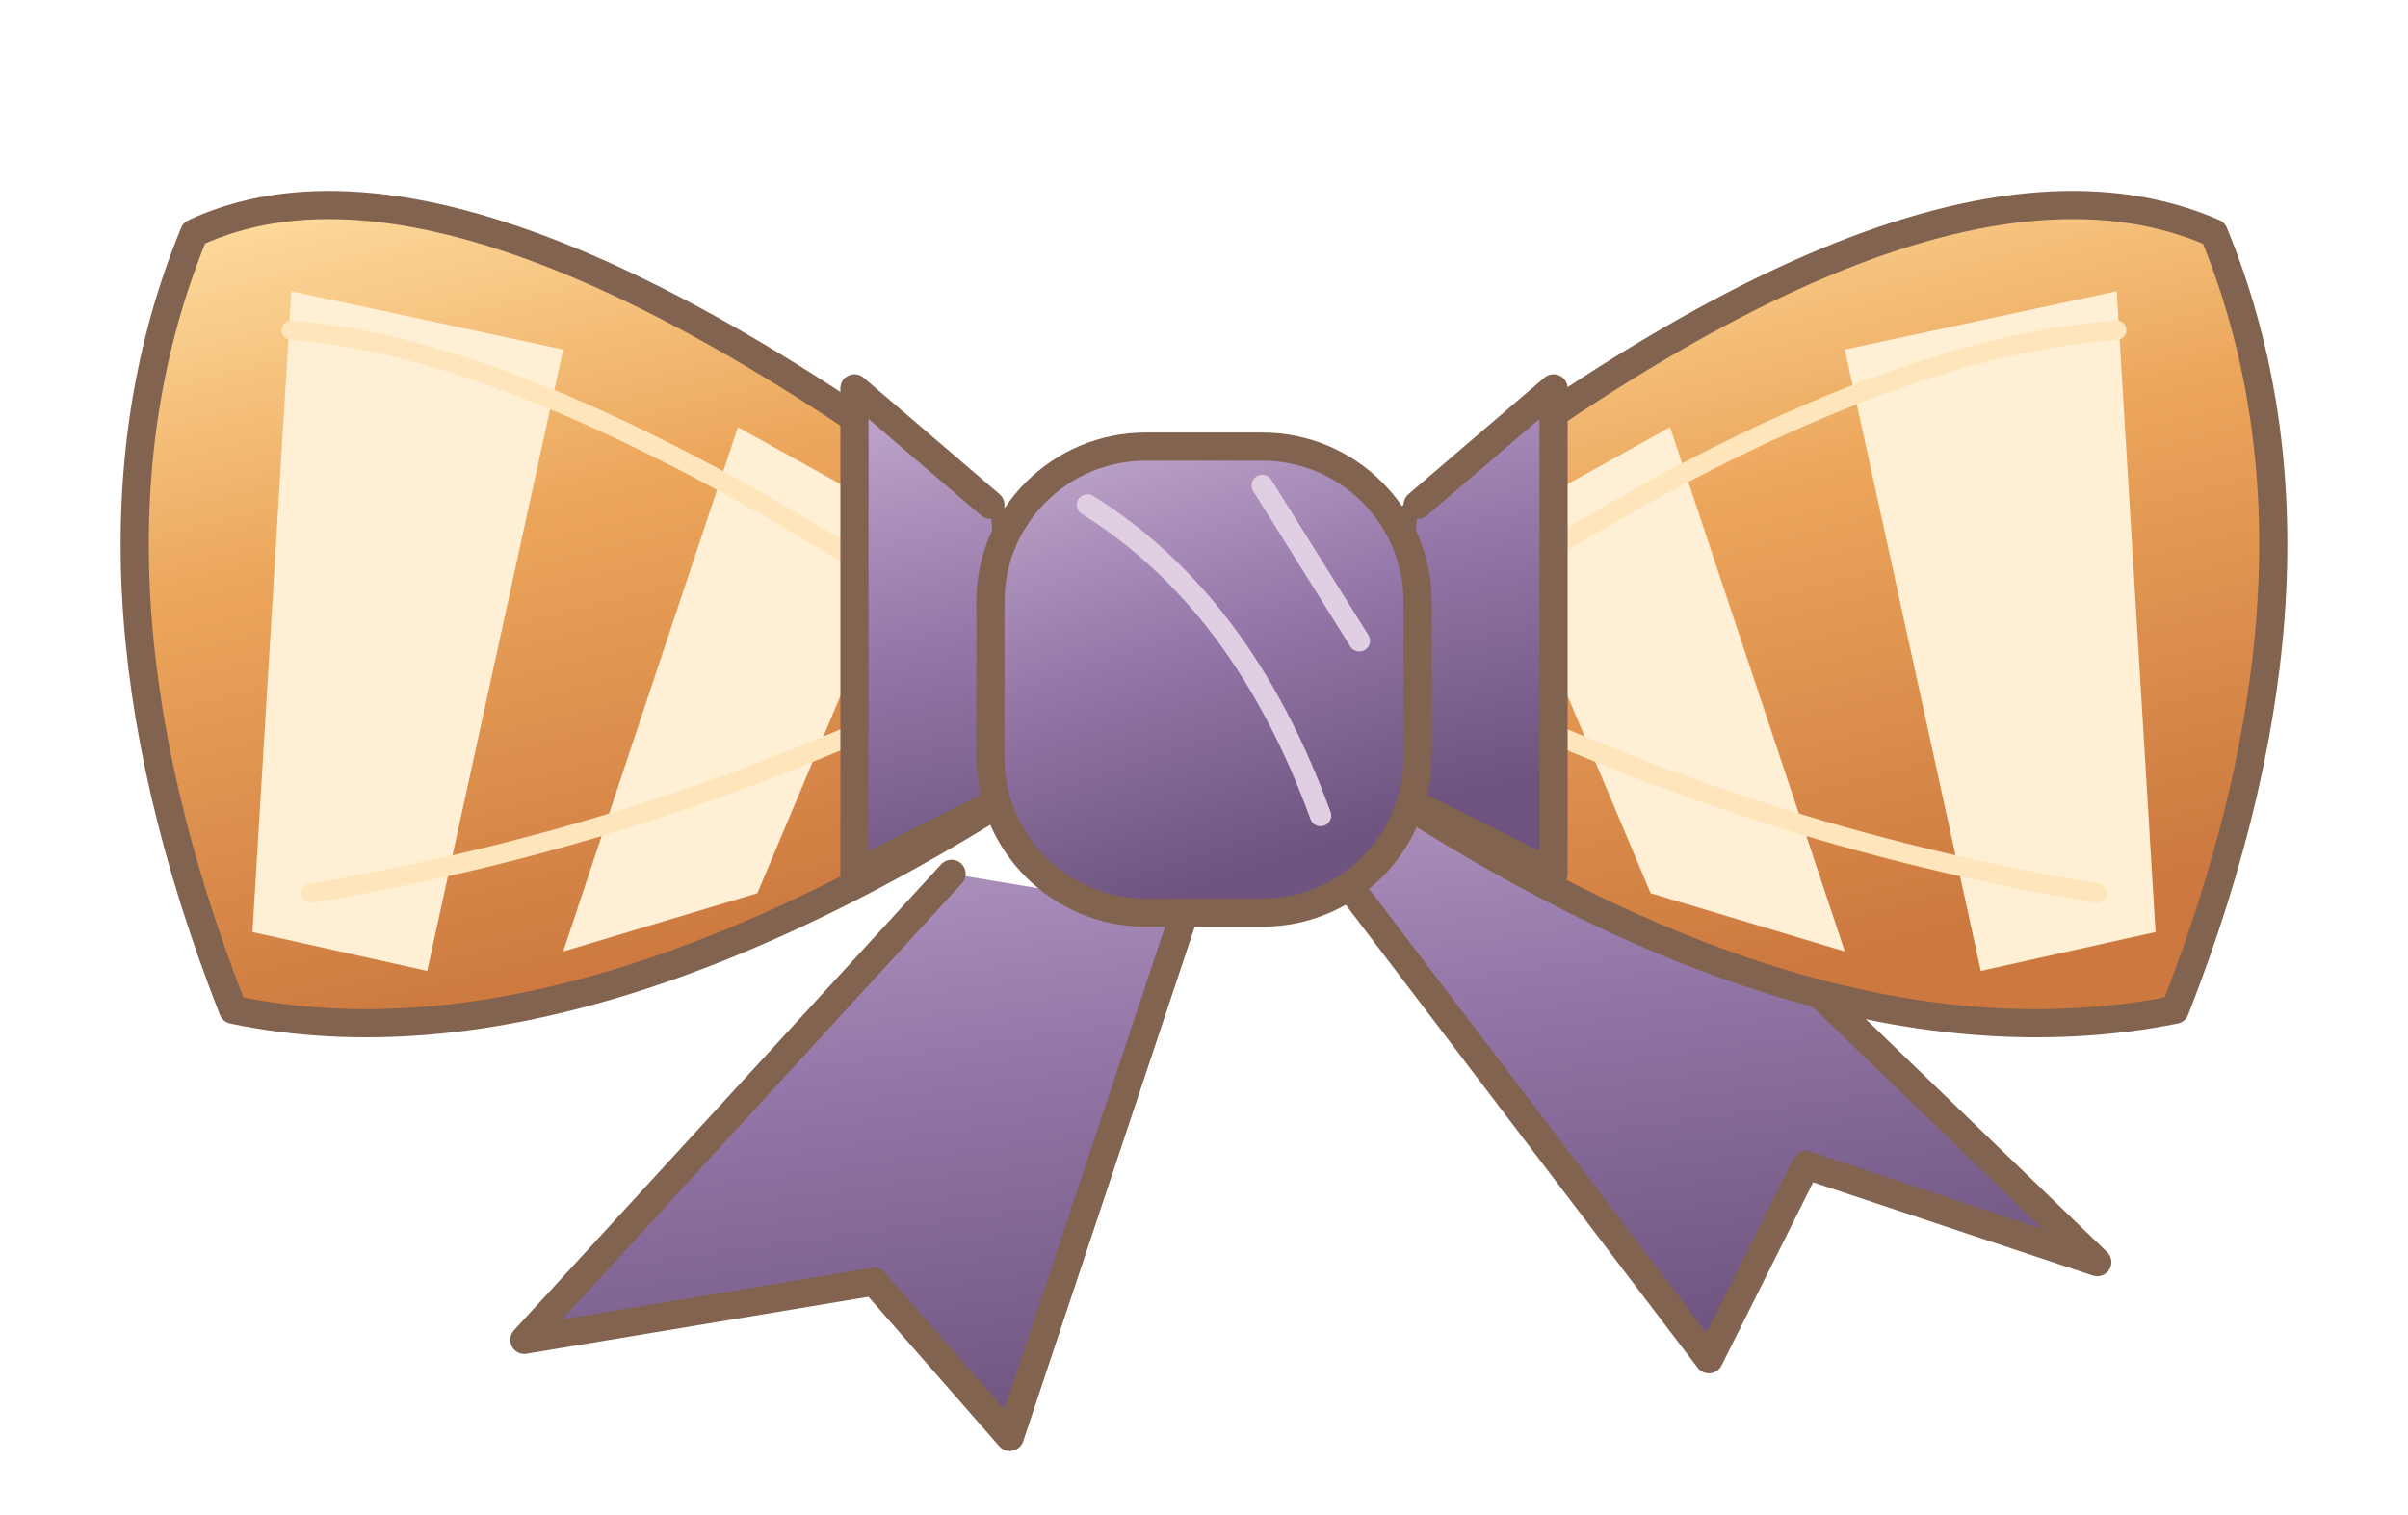
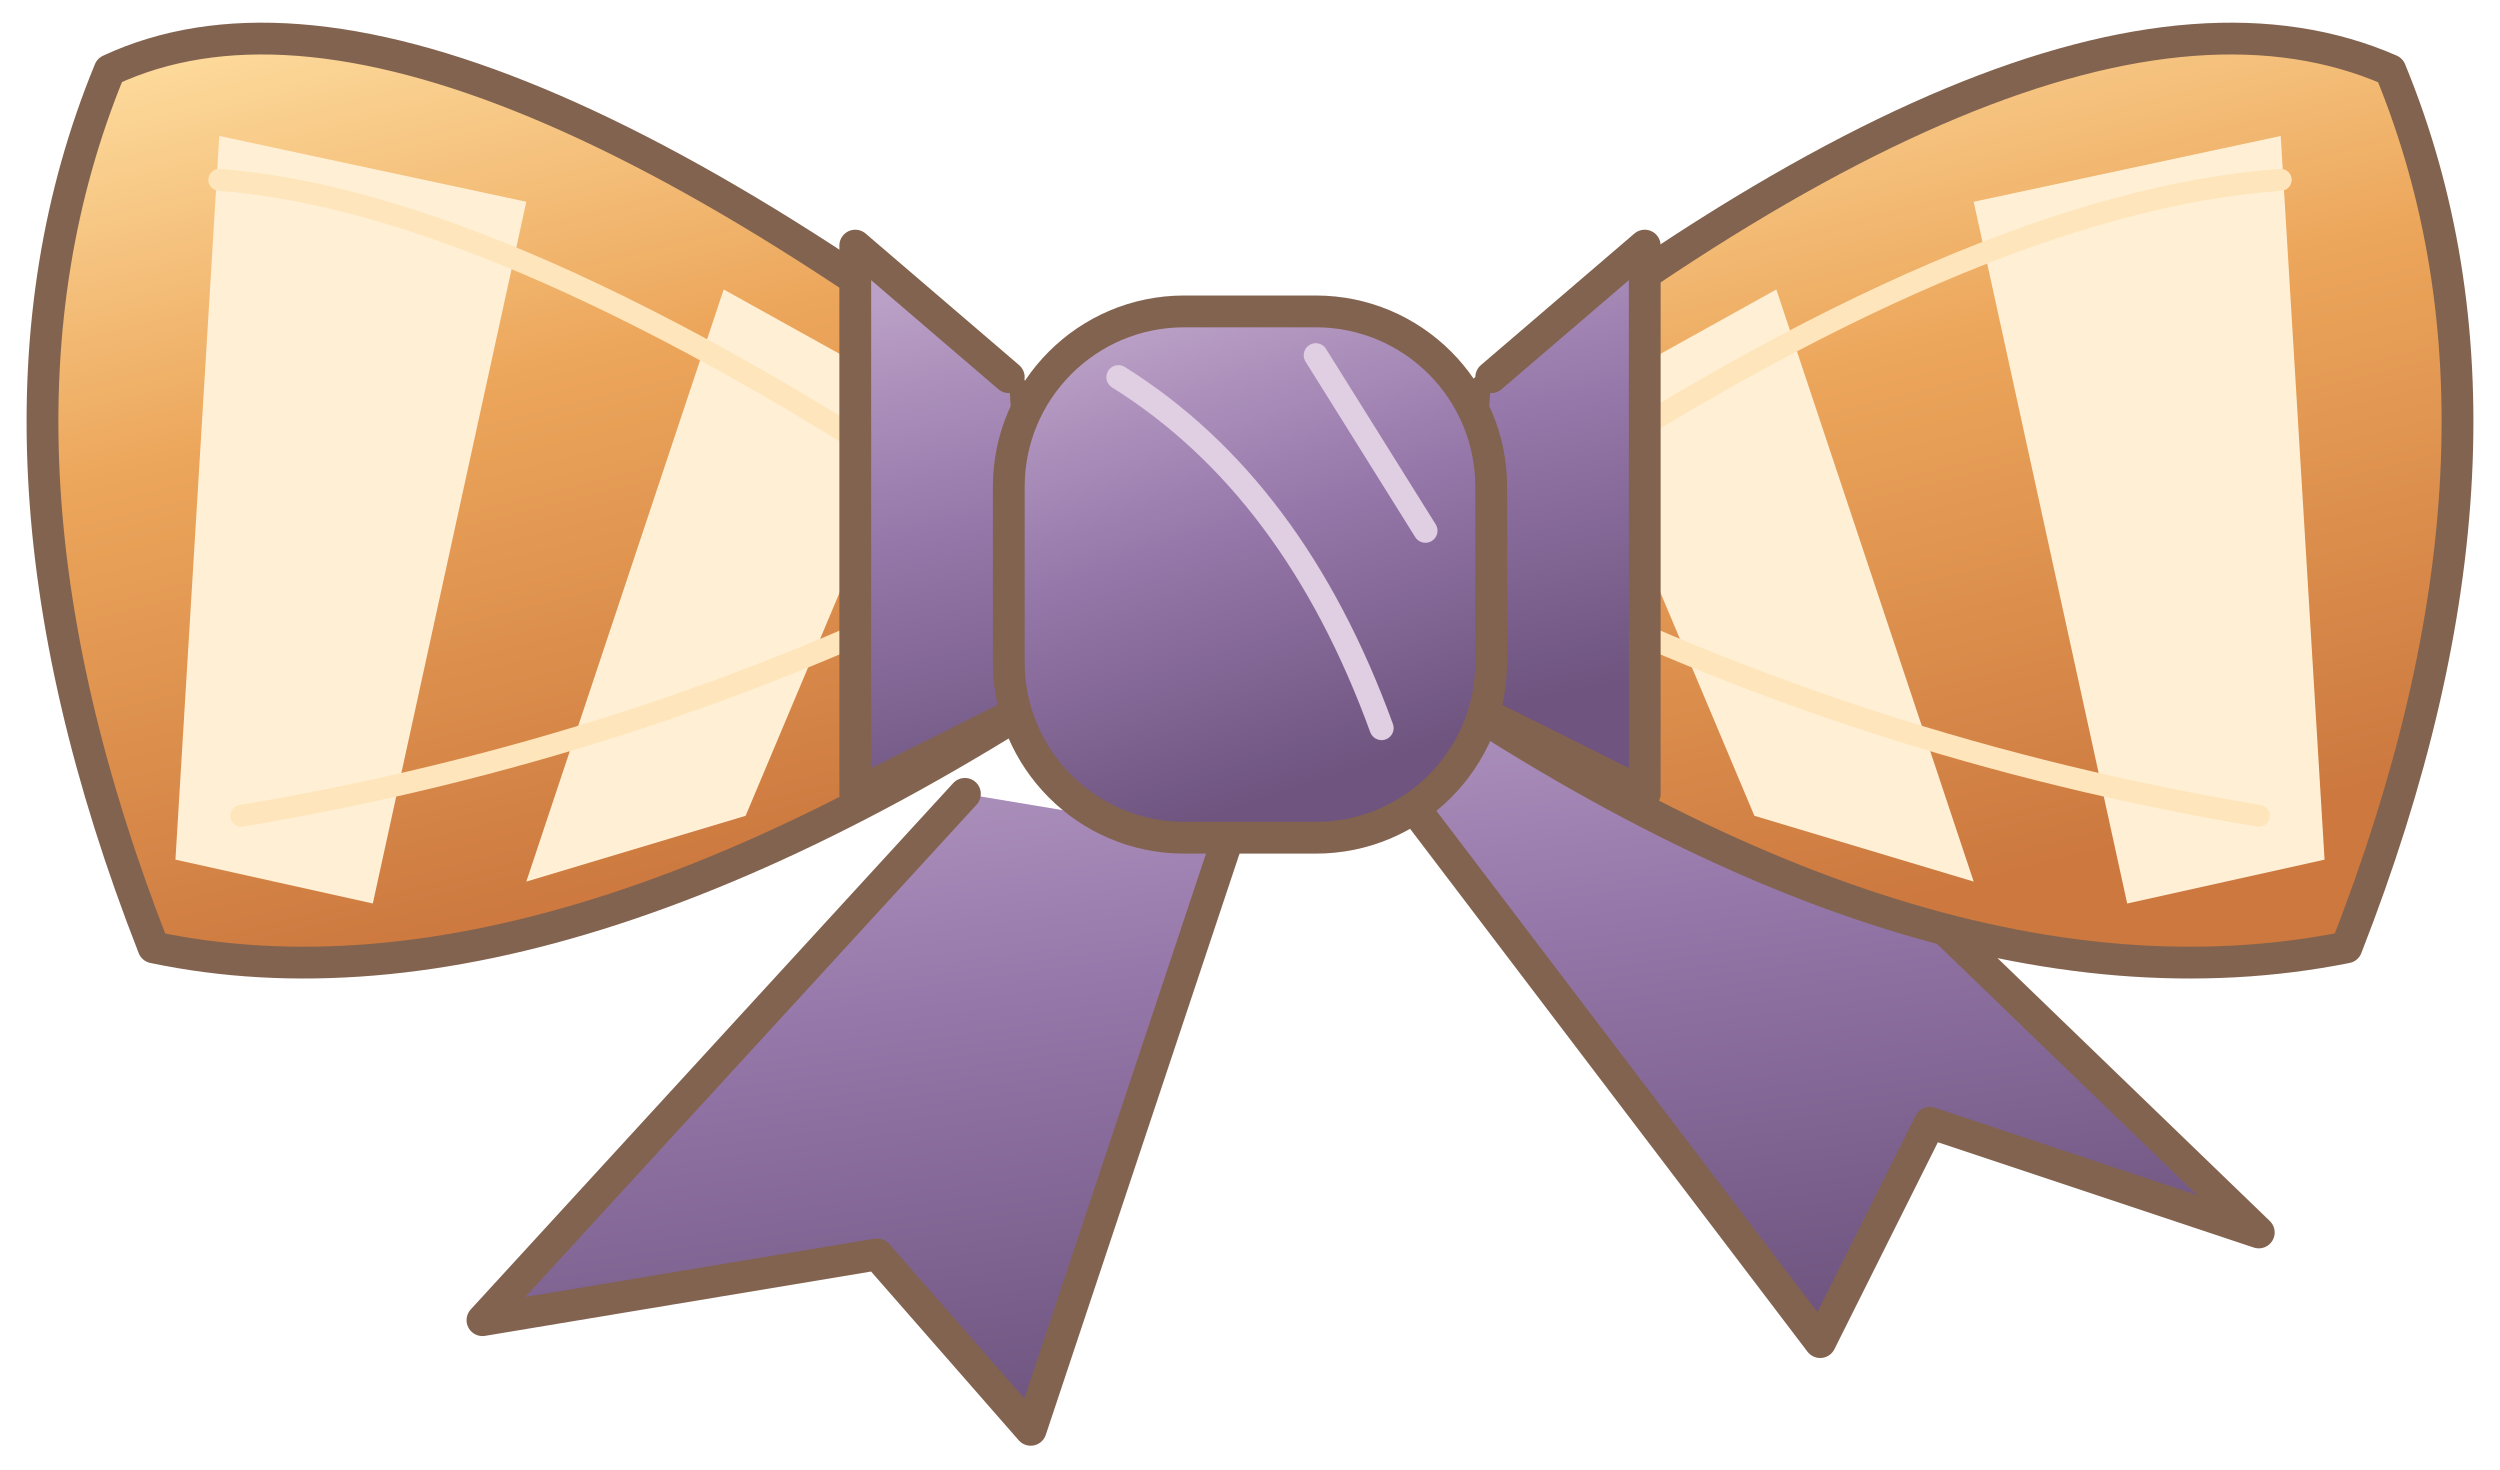
- <svg xmlns="http://www.w3.org/2000/svg" viewBox="0 0 124 78" width="124" height="78">
+ <svg xmlns="http://www.w3.org/2000/svg" viewBox="5 8.8 114 67" width="114" height="67">
  <defs>
    <linearGradient id="straw" x2=".15" y2="1">
      <stop stop-color="#fbe8b6" />
      <stop offset=".5" stop-color="#e9c078" />
      <stop offset="1" stop-color="#c88f47" />
    </linearGradient>
    <linearGradient id="rose" x2=".25" y2="1">
      <stop stop-color="#f4c3ba" />
      <stop offset=".5" stop-color="#dd918d" />
      <stop offset="1" stop-color="#b6676d" />
    </linearGradient>
    <linearGradient id="red" x2=".3" y2="1">
      <stop stop-color="#edb1a2" />
      <stop offset=".45" stop-color="#d97571" />
      <stop offset="1" stop-color="#ae4e54" />
    </linearGradient>
    <linearGradient id="teal" x2=".25" y2="1">
      <stop stop-color="#c7e2e0" />
      <stop offset=".48" stop-color="#8cbebd" />
      <stop offset="1" stop-color="#507f85" />
    </linearGradient>
    <linearGradient id="sage" x2=".3" y2="1">
      <stop stop-color="#c9dcb7" />
      <stop offset=".45" stop-color="#9eba91" />
      <stop offset="1" stop-color="#719579" />
    </linearGradient>
    <linearGradient id="gold" x2=".7" y2="1">
      <stop stop-color="#fff1bd" />
      <stop offset=".38" stop-color="#eecf7b" />
      <stop offset=".7" stop-color="#d5a148" />
      <stop offset="1" stop-color="#f8dd93" />
    </linearGradient>
    <radialGradient id="pearl" cx=".3" cy=".25" r=".8">
      <stop stop-color="#fffef7" />
      <stop offset=".48" stop-color="#faf0df" />
      <stop offset="1" stop-color="#c8b7aa" />
    </radialGradient>
    <linearGradient id="fur" x2=".2" y2="1">
      <stop stop-color="#fffdf3" />
      <stop offset=".65" stop-color="#f2e5d3" />
      <stop offset="1" stop-color="#d9c7b4" />
    </linearGradient>
    <pattern id="weave" width="7" height="5" patternUnits="userSpaceOnUse">
      <path d="M0 1.5h7M1 0v1.5M5 1.5V5" fill="none" stroke="#a47743" stroke-opacity=".3" stroke-width=".65" />
    </pattern>
    <pattern id="linen" width="5" height="5" patternUnits="userSpaceOnUse">
      <path d="M0 2.5h5M2.5 0v5" stroke="#fff8ed" stroke-opacity=".15" stroke-width=".45" />
    </pattern>
  </defs>
  <g stroke="#82634f" stroke-width="1.45" stroke-linecap="round" stroke-linejoin="round">
    <defs>
      <linearGradient id="pumpkin" x2=".3" y2="1">
        <stop stop-color="#ffe0a3" />
        <stop offset=".45" stop-color="#eca65b" />
        <stop offset="1" stop-color="#cc783f" />
      </linearGradient>
      <linearGradient id="plum" x2=".3" y2="1">
        <stop stop-color="#c3a9cd" />
        <stop offset=".5" stop-color="#9678aa" />
        <stop offset="1" stop-color="#6e547f" />
      </linearGradient>
      <linearGradient id="velvet" x2=".4" y2="1">
        <stop stop-color="#857d95" />
        <stop offset=".5" stop-color="#60566f" />
        <stop offset="1" stop-color="#443e52" />
      </linearGradient>
      <linearGradient id="wine" x2=".2" y2="1">
        <stop stop-color="#e5ada6" />
        <stop offset=".5" stop-color="#be777e" />
        <stop offset="1" stop-color="#8c4f66" />
      </linearGradient>
    </defs>
    <path d="M49 45 27 69 45 66 52 74 61 47M69 45 88 70 93 60 108 65 79 37" fill="url(#plum)" />
    <path d="M58 32Q25 5 10 12 3 29 12 52 31 56 58 37Z" fill="url(#pumpkin)" />
    <path d="M66 32Q98 5 114 12 121 29 112 52 92 56 66 37Z" fill="url(#pumpkin)" />
    <path d="m15 15 14 3-7 32-9-2ZM38 22l9 5-8 19-10 3ZM109 15l-14 3 7 32 9-2ZM86 22l-9 5 8 19 10 3Z" fill="#fff0d5" stroke="none" />
    <path d="M15 17Q28 18 49 32M16 46Q34 43 50 35M109 17Q95 18 74 32M108 46Q90 43 74 35" fill="none" stroke="#ffe5bb" stroke-width="1" />
    <path d="m51 26-7-6v25l8-4m21-15 7-6v25l-8-4" fill="url(#plum)" />
    <rect x="51" y="23" width="22" height="24" rx="8" fill="url(#plum)" />
    <path d="M56 26q8 5 12 16M65 25l5 8" fill="none" stroke="#e0cee2" stroke-width="1.1" />
  </g>
</svg>
